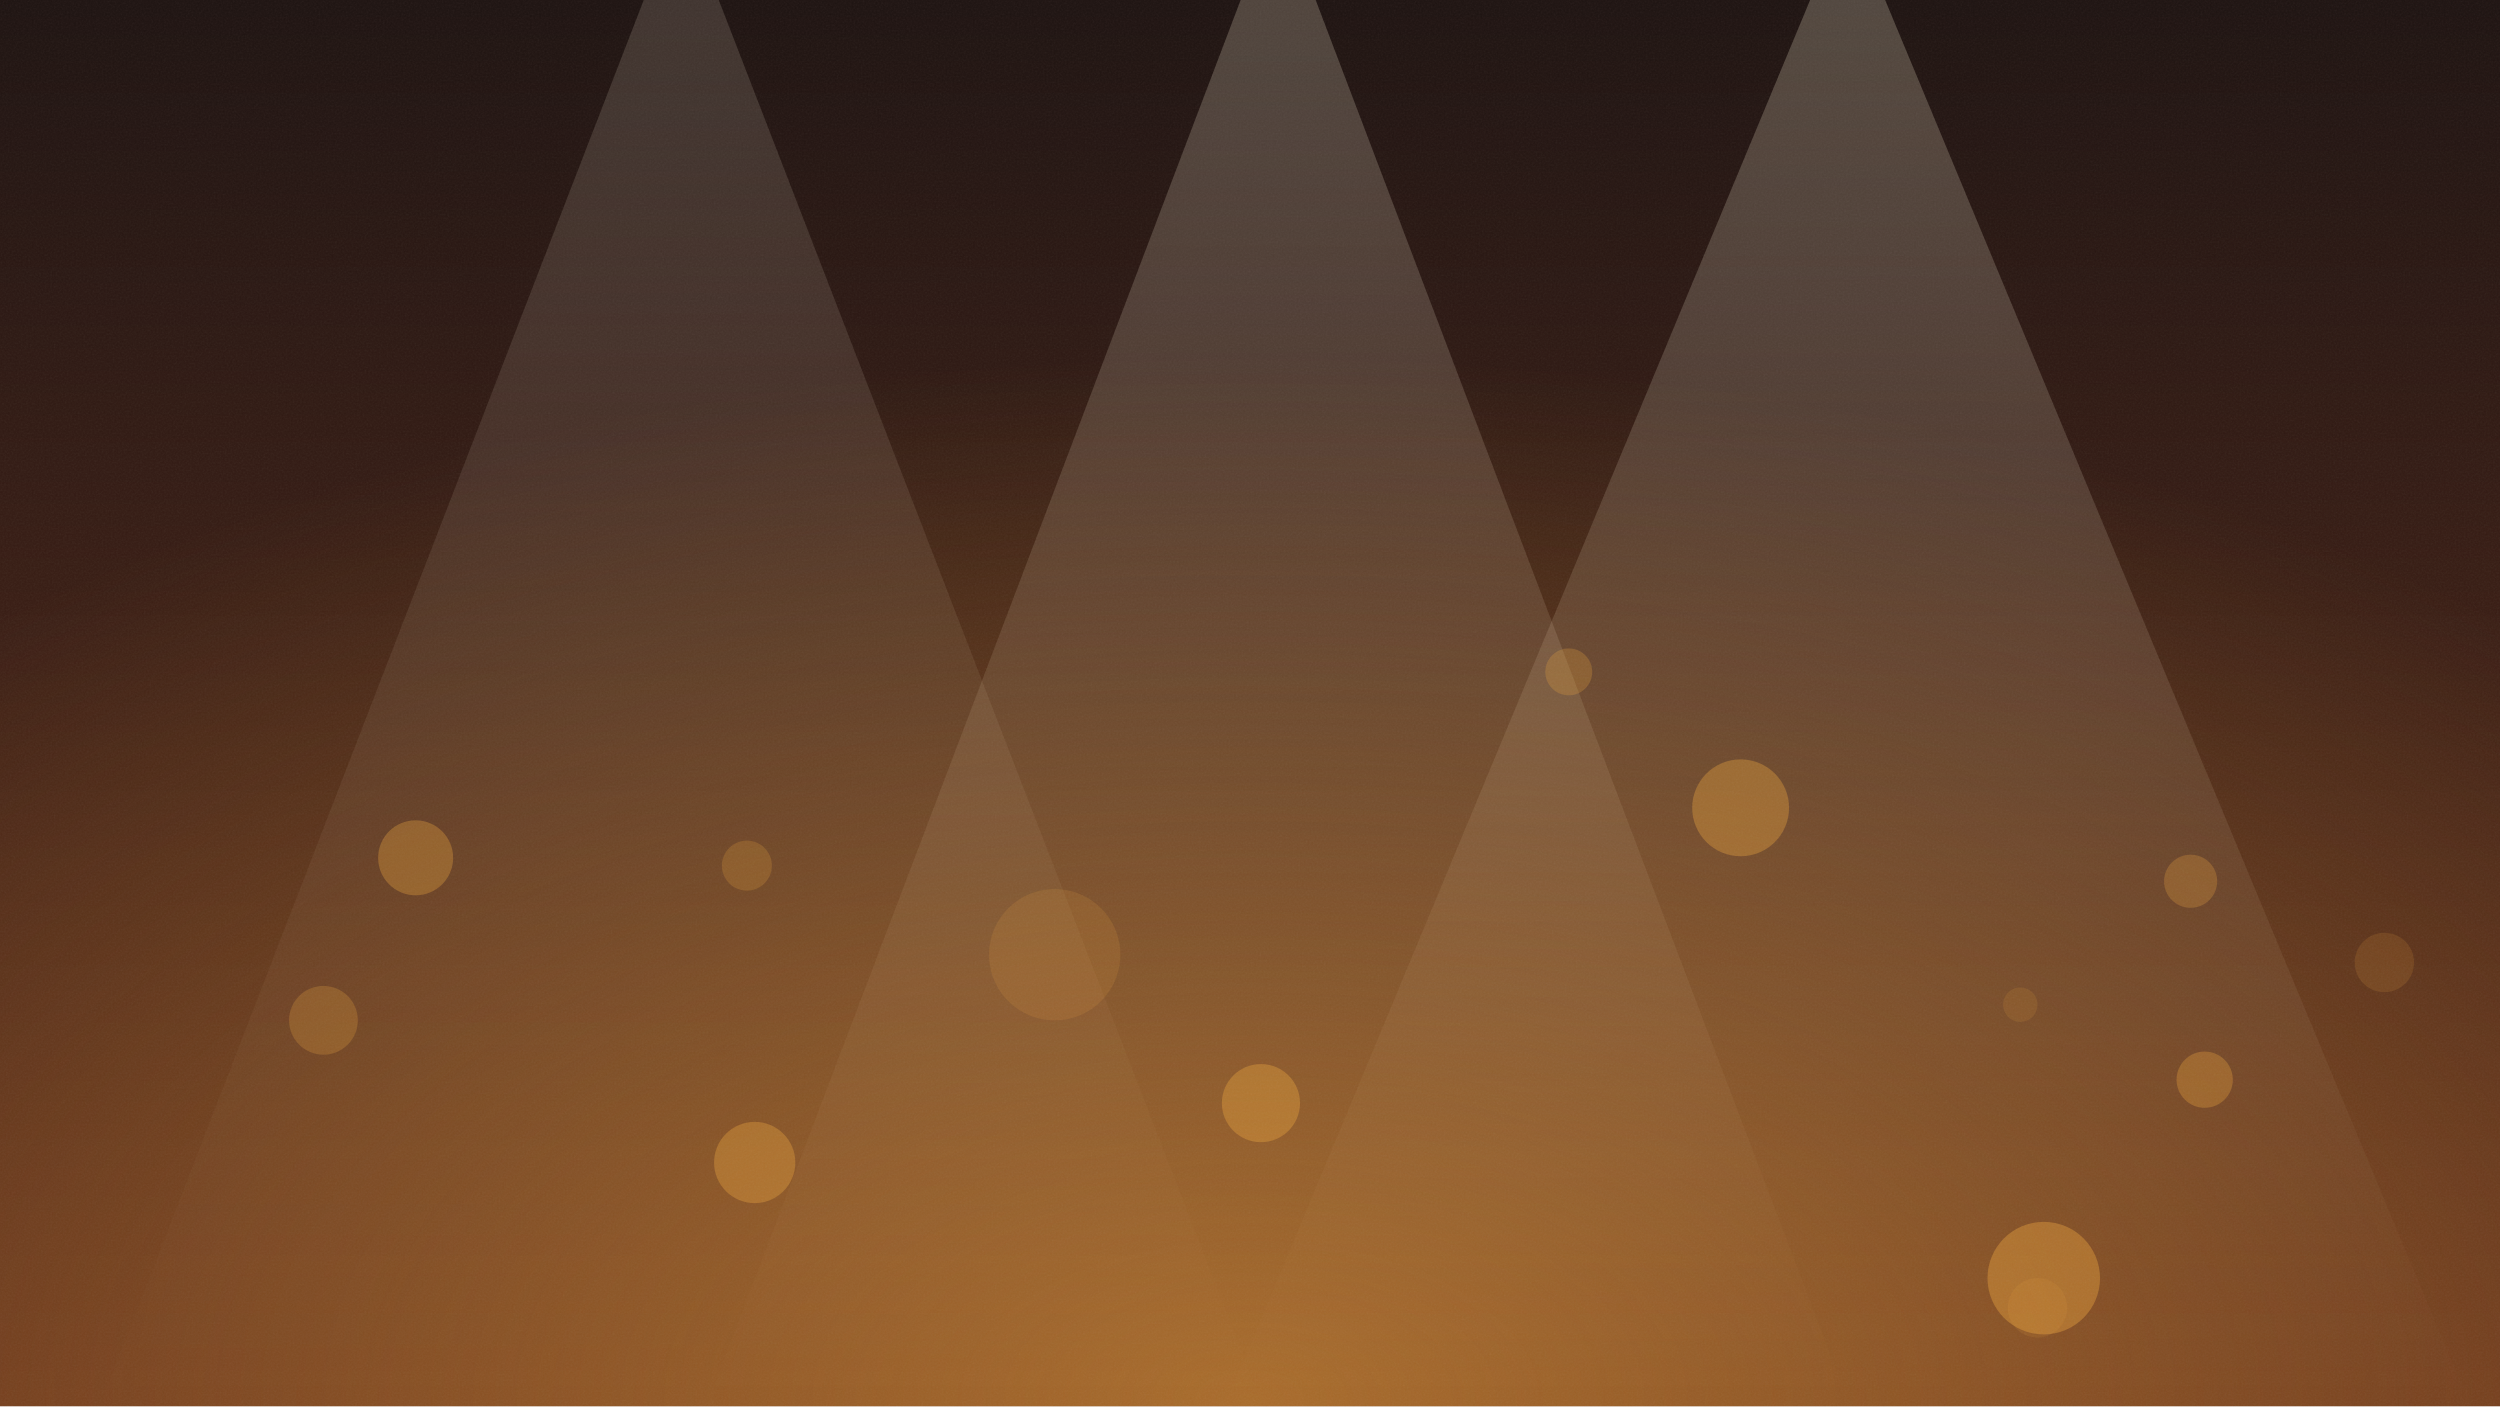
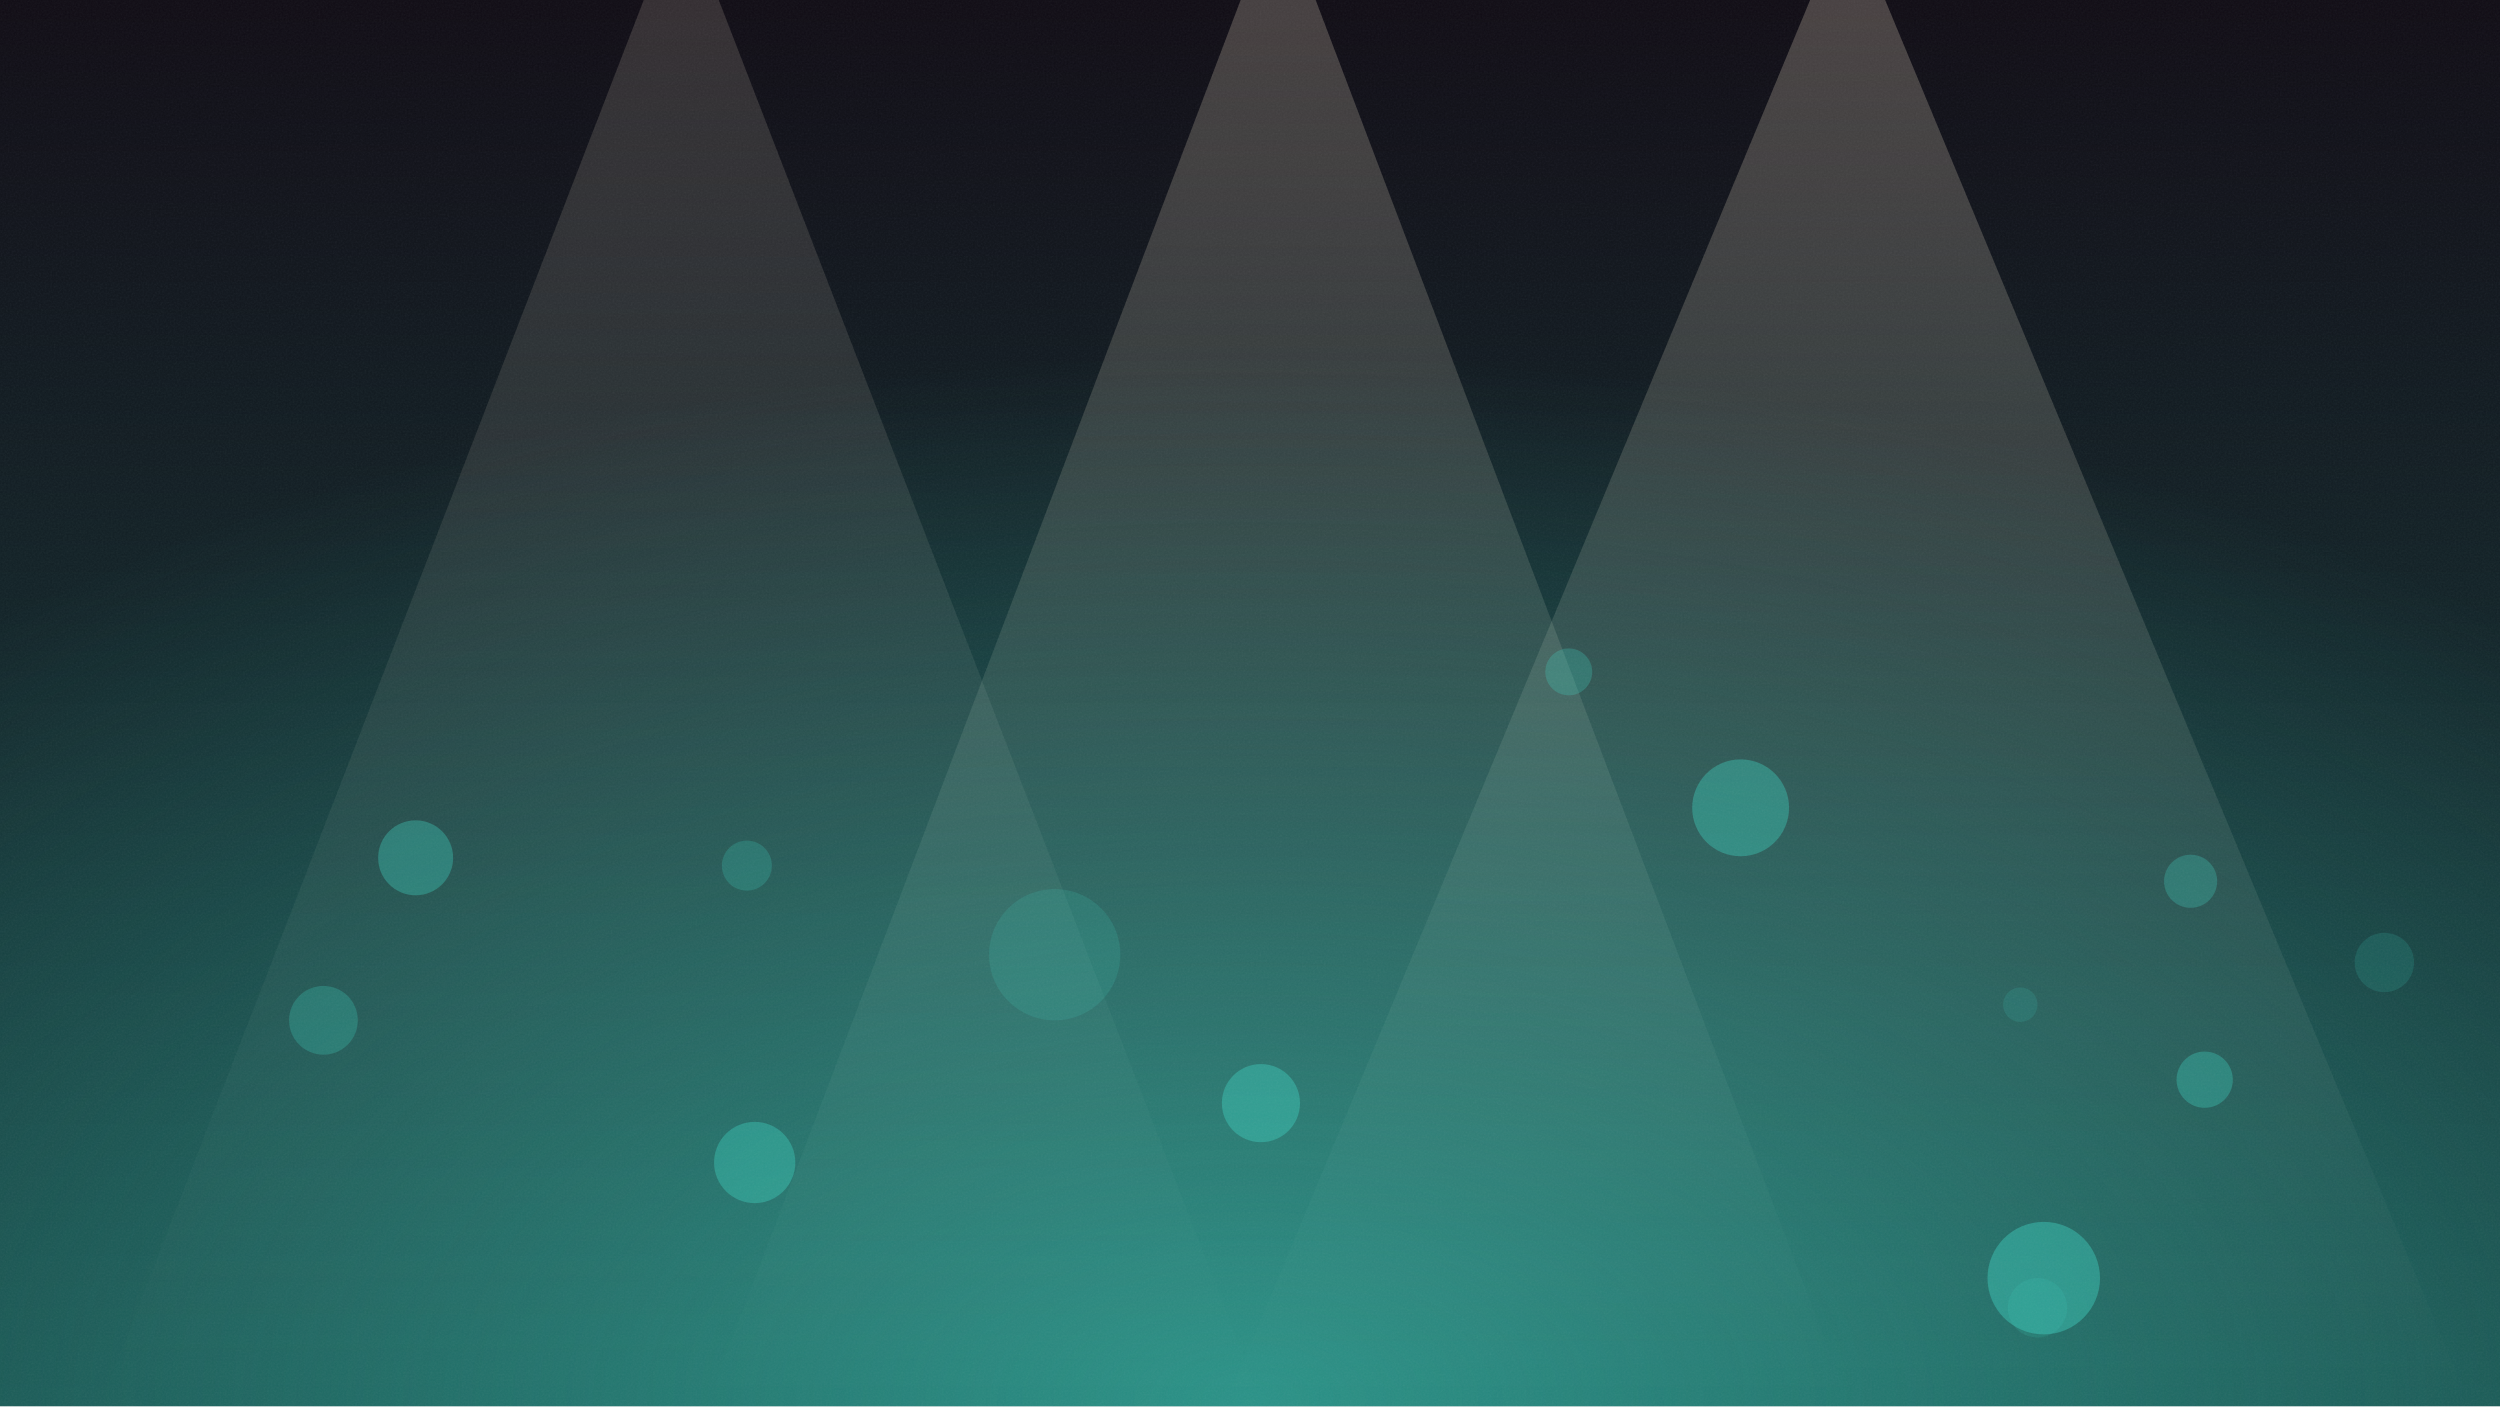
<svg xmlns="http://www.w3.org/2000/svg" width="1600" height="900" viewBox="0 0 1600 900">
  <defs>
    <linearGradient id="bg" x1="0" y1="0" x2="0" y2="1">
-       <stop offset="0" stop-color="#1d1210" />
-       <stop offset="1" stop-color="#5c2a18" />
+       <stop offset="0" stop-color="#0f0b14" />
+       <stop offset="1" stop-color="#14403f" />
    </linearGradient>
    <linearGradient id="beam" x1="0" y1="0" x2="0" y2="1">
      <stop offset="0" stop-color="#fff2d6" stop-opacity=".6" />
      <stop offset="1" stop-color="#fff6e3" stop-opacity="0" />
    </linearGradient>
    <radialGradient id="glow" cx=".5" cy="1" r=".75">
-       <stop offset="0" stop-color="#e9a23b" stop-opacity=".55" />
-       <stop offset="1" stop-color="#e9a23b" stop-opacity="0" />
+       <stop offset="0" stop-color="#3dd6c3" stop-opacity=".55" />
+       <stop offset="1" stop-color="#3dd6c3" stop-opacity="0" />
    </radialGradient>
    <filter id="grain">
      <feTurbulence type="fractalNoise" baseFrequency=".85" numOctaves="2" stitchTiles="stitch" />
      <feColorMatrix type="saturate" values="0" />
    </filter>
  </defs>
  <rect width="1600" height="900" fill="url(#bg)" />
  <polygon points="412.008,0 460.008,0 808.067,900 63.949,900" fill="url(#beam)" opacity="0.25" />
  <polygon points="794.02,0 842.02,0 1183.986,900 452.054,900" fill="url(#beam)" opacity="0.37" />
  <polygon points="1158.485,0 1206.485,0 1580.964,900 784.005,900" fill="url(#beam)" opacity="0.39" />
  <rect width="1600" height="900" fill="url(#glow)" />
-   <circle cx="1293" cy="643" r="11" fill="#e9a23b" opacity="0.14" />
-   <circle cx="478" cy="554" r="16" fill="#e9a23b" opacity="0.22" />
-   <circle cx="1411" cy="691" r="18" fill="#e9a23b" opacity="0.33" />
-   <circle cx="1004" cy="430" r="15" fill="#e9a23b" opacity="0.26" />
-   <circle cx="1308" cy="818" r="36" fill="#e9a23b" opacity="0.41" />
-   <circle cx="675" cy="611" r="42" fill="#e9a23b" opacity="0.15" />
-   <circle cx="807" cy="706" r="25" fill="#e9a23b" opacity="0.39" />
-   <circle cx="483" cy="744" r="26" fill="#e9a23b" opacity="0.37" />
-   <circle cx="1402" cy="564" r="17" fill="#e9a23b" opacity="0.27" />
-   <circle cx="207" cy="653" r="22" fill="#e9a23b" opacity="0.25" />
-   <circle cx="1304" cy="837" r="19" fill="#e9a23b" opacity="0.13" />
-   <circle cx="266" cy="549" r="24" fill="#e9a23b" opacity="0.34" />
-   <circle cx="1526" cy="616" r="19" fill="#e9a23b" opacity="0.15" />
-   <circle cx="1114" cy="517" r="31" fill="#e9a23b" opacity="0.37" />
+   <circle cx="1293" cy="643" r="11" fill="#3dd6c3" opacity="0.14" />
+   <circle cx="478" cy="554" r="16" fill="#3dd6c3" opacity="0.22" />
+   <circle cx="1411" cy="691" r="18" fill="#3dd6c3" opacity="0.33" />
+   <circle cx="1004" cy="430" r="15" fill="#3dd6c3" opacity="0.26" />
+   <circle cx="1308" cy="818" r="36" fill="#3dd6c3" opacity="0.41" />
+   <circle cx="675" cy="611" r="42" fill="#3dd6c3" opacity="0.15" />
+   <circle cx="807" cy="706" r="25" fill="#3dd6c3" opacity="0.39" />
+   <circle cx="483" cy="744" r="26" fill="#3dd6c3" opacity="0.37" />
+   <circle cx="1402" cy="564" r="17" fill="#3dd6c3" opacity="0.27" />
+   <circle cx="207" cy="653" r="22" fill="#3dd6c3" opacity="0.25" />
+   <circle cx="1304" cy="837" r="19" fill="#3dd6c3" opacity="0.13" />
+   <circle cx="266" cy="549" r="24" fill="#3dd6c3" opacity="0.34" />
+   <circle cx="1526" cy="616" r="19" fill="#3dd6c3" opacity="0.15" />
+   <circle cx="1114" cy="517" r="31" fill="#3dd6c3" opacity="0.37" />
  <rect width="1600" height="900" filter="url(#grain)" opacity=".07" />
</svg>
